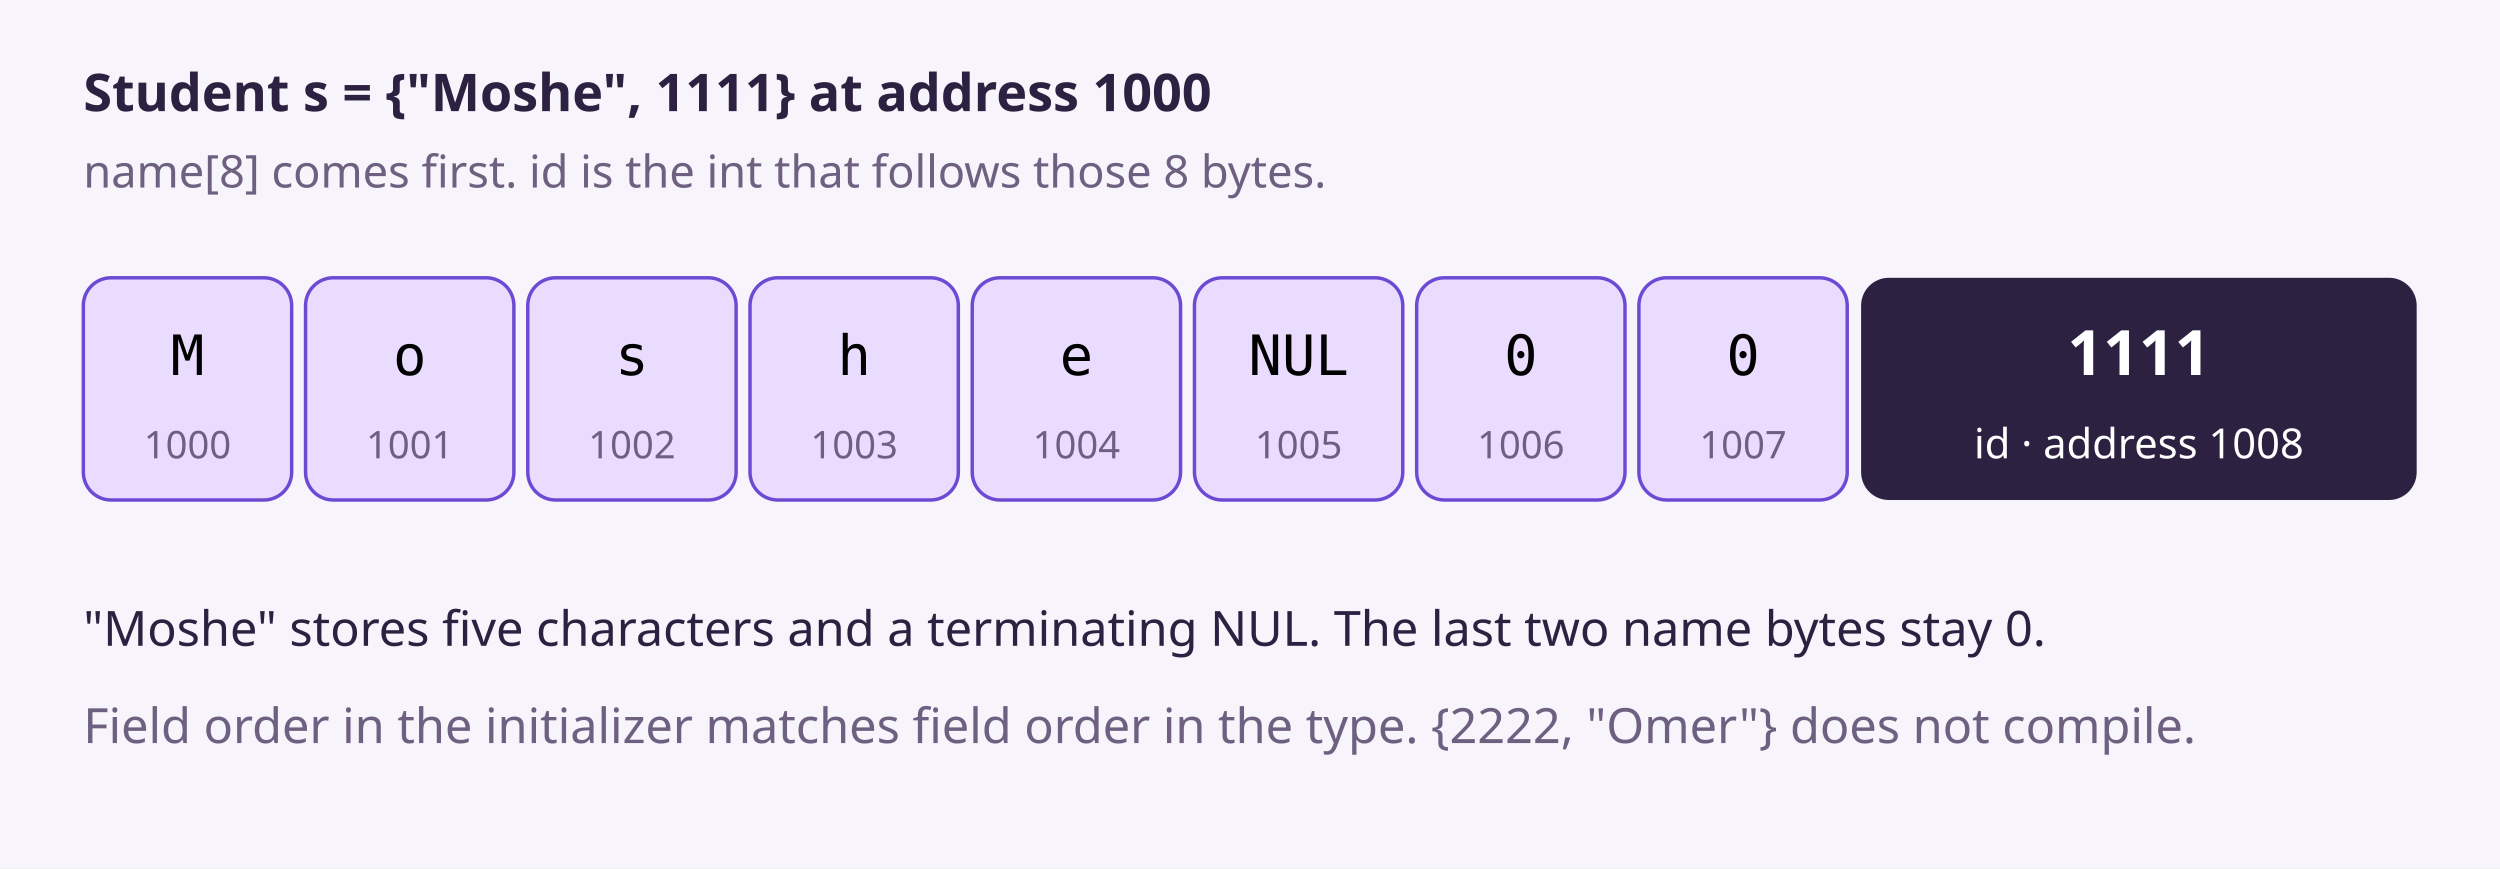
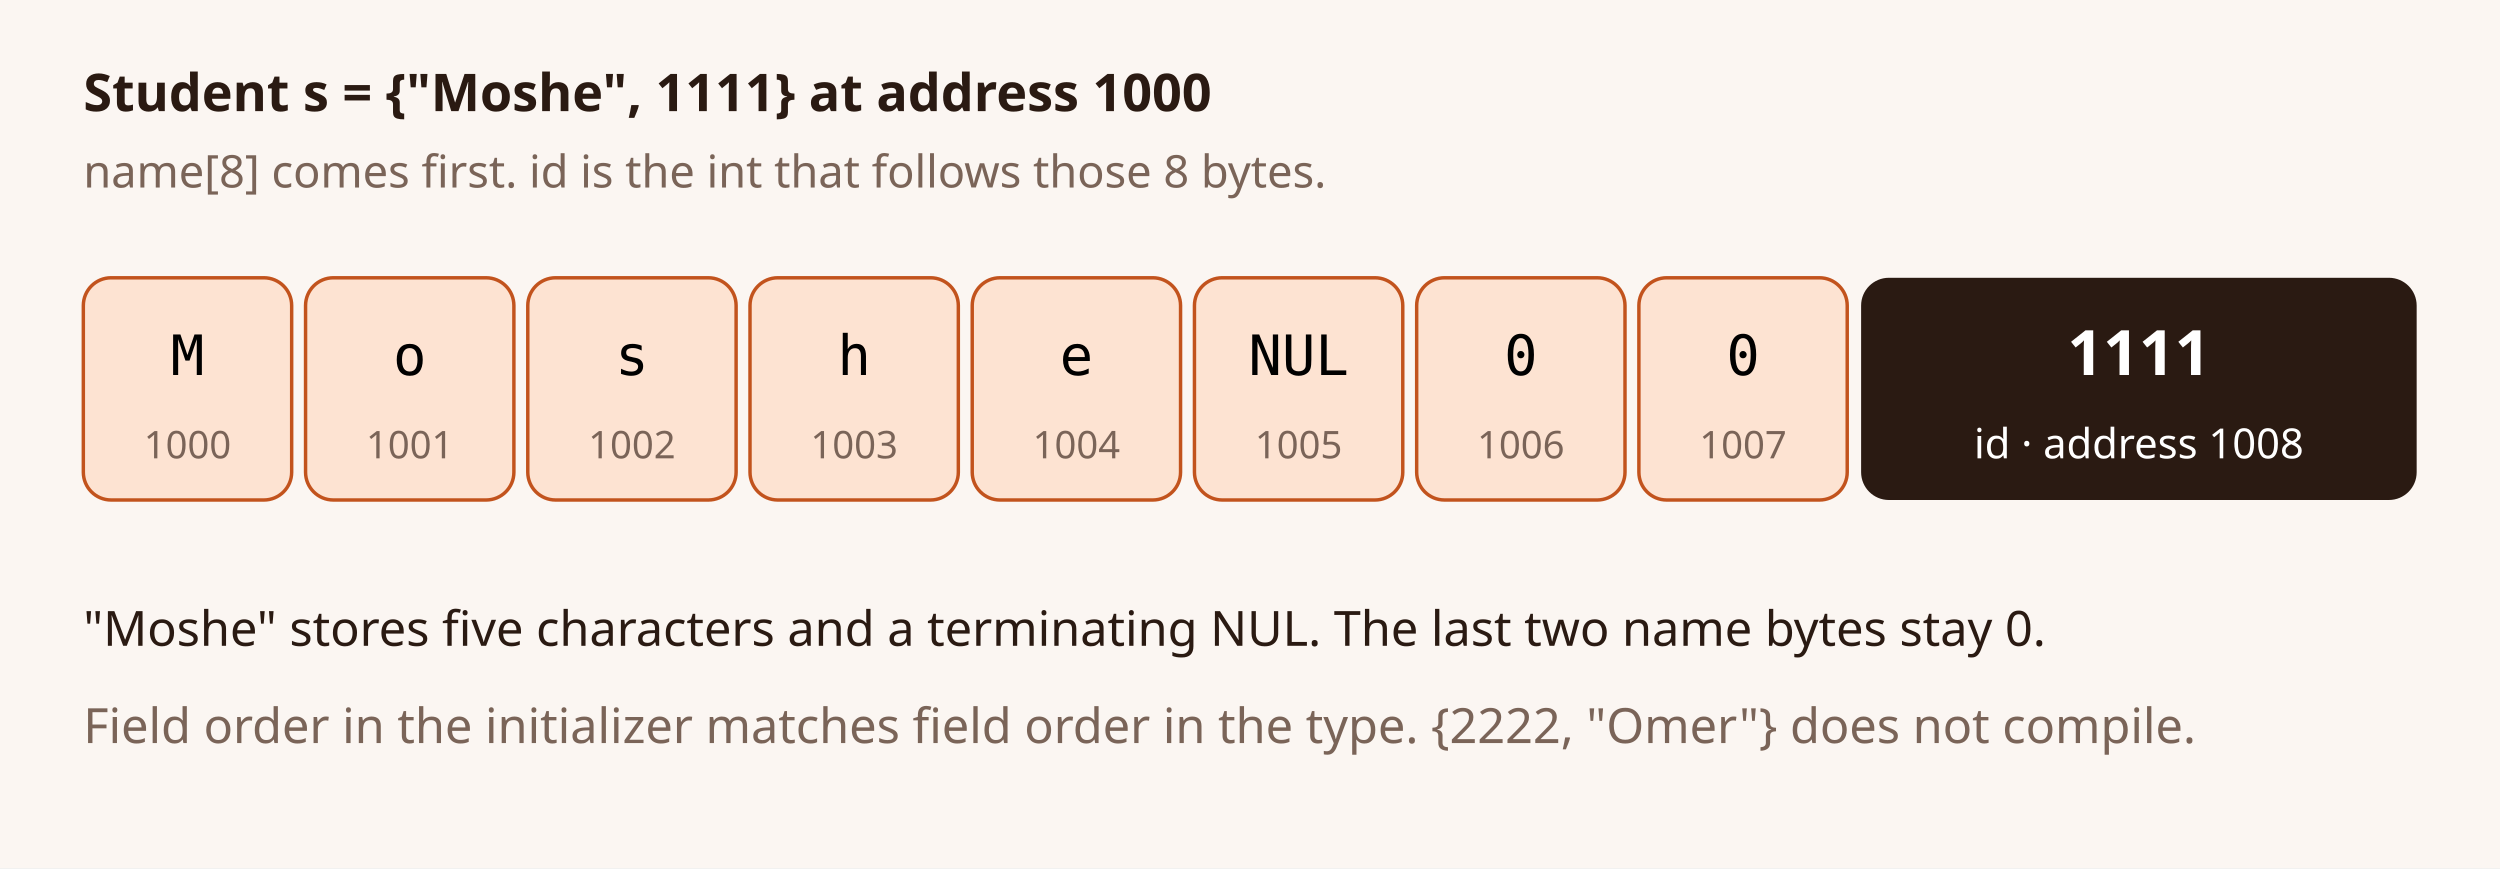
<svg xmlns="http://www.w3.org/2000/svg" viewBox="0 0 720 250" role="img">
  <style>
-   .t { font-family: Heebo, system-ui, sans-serif; fill: #2c2140; }
-   .m { font-family: Heebo, system-ui, sans-serif; fill: #6d6080; }
+   .t { font-family: Heebo, system-ui, sans-serif; fill: #2a1a12; }
+   .m { font-family: Heebo, system-ui, sans-serif; fill: #7a6458; }
  .w { font-family: Heebo, system-ui, sans-serif; fill: #ffffff; }
  .mono { font-family: "Source Code Pro", ui-monospace, monospace; }
  .step { opacity: 1; }
  @media (prefers-reduced-motion: no-preference) {
    .step { animation: appear 0.45s ease both; }
  }
  @keyframes appear { from { opacity: 0; } to { opacity: 1; } }
  @media (prefers-reduced-motion: reduce) {
    .step { animation: none !important; opacity: 1 !important; }
  }
</style>
-   <rect width="720" height="250" fill="#f7f4fb" />
+   <rect width="720" height="250" fill="#fbf6f2" />
  <text x="24" y="32" class="t" font-size="15" font-weight="700">Student s = {"Moshe", 1111} at address 1000</text>
  <text x="24" y="54" class="m" font-size="13">name[8] comes first. id is the int that follows those 8 bytes.</text>
  <g class="step" style="animation-delay:0.08s">
-     <rect x="24" y="80" width="60" height="64" rx="8" fill="#eadcff" stroke="#6d4ad4" />
+     <rect x="24" y="80" width="60" height="64" rx="8" fill="#fde3d2" stroke="#c2531d" />
    <text x="54" y="108" text-anchor="middle" class="mono" font-size="16">M</text>
    <text x="54" y="132" text-anchor="middle" class="m" font-size="11">1000</text>
-     <rect x="88" y="80" width="60" height="64" rx="8" fill="#eadcff" stroke="#6d4ad4" />
+     <rect x="88" y="80" width="60" height="64" rx="8" fill="#fde3d2" stroke="#c2531d" />
    <text x="118" y="108" text-anchor="middle" class="mono" font-size="16">o</text>
    <text x="118" y="132" text-anchor="middle" class="m" font-size="11">1001</text>
-     <rect x="152" y="80" width="60" height="64" rx="8" fill="#eadcff" stroke="#6d4ad4" />
+     <rect x="152" y="80" width="60" height="64" rx="8" fill="#fde3d2" stroke="#c2531d" />
    <text x="182" y="108" text-anchor="middle" class="mono" font-size="16">s</text>
    <text x="182" y="132" text-anchor="middle" class="m" font-size="11">1002</text>
-     <rect x="216" y="80" width="60" height="64" rx="8" fill="#eadcff" stroke="#6d4ad4" />
+     <rect x="216" y="80" width="60" height="64" rx="8" fill="#fde3d2" stroke="#c2531d" />
    <text x="246" y="108" text-anchor="middle" class="mono" font-size="16">h</text>
    <text x="246" y="132" text-anchor="middle" class="m" font-size="11">1003</text>
-     <rect x="280" y="80" width="60" height="64" rx="8" fill="#eadcff" stroke="#6d4ad4" />
+     <rect x="280" y="80" width="60" height="64" rx="8" fill="#fde3d2" stroke="#c2531d" />
    <text x="310" y="108" text-anchor="middle" class="mono" font-size="16">e</text>
    <text x="310" y="132" text-anchor="middle" class="m" font-size="11">1004</text>
-     <rect x="344" y="80" width="60" height="64" rx="8" fill="#eadcff" stroke="#6d4ad4" />
+     <rect x="344" y="80" width="60" height="64" rx="8" fill="#fde3d2" stroke="#c2531d" />
    <text x="374" y="108" text-anchor="middle" class="mono" font-size="16">NUL</text>
    <text x="374" y="132" text-anchor="middle" class="m" font-size="11">1005</text>
-     <rect x="408" y="80" width="60" height="64" rx="8" fill="#eadcff" stroke="#6d4ad4" />
+     <rect x="408" y="80" width="60" height="64" rx="8" fill="#fde3d2" stroke="#c2531d" />
    <text x="438" y="108" text-anchor="middle" class="mono" font-size="16">0</text>
    <text x="438" y="132" text-anchor="middle" class="m" font-size="11">1006</text>
-     <rect x="472" y="80" width="60" height="64" rx="8" fill="#eadcff" stroke="#6d4ad4" />
+     <rect x="472" y="80" width="60" height="64" rx="8" fill="#fde3d2" stroke="#c2531d" />
    <text x="502" y="108" text-anchor="middle" class="mono" font-size="16">0</text>
    <text x="502" y="132" text-anchor="middle" class="m" font-size="11">1007</text>
  </g>
  <g class="step" style="animation-delay:0.20s">
-     <rect x="536" y="80" width="160" height="64" rx="8" fill="#2c2140" />
+     <rect x="536" y="80" width="160" height="64" rx="8" fill="#2a1a12" />
    <text x="616" y="108" text-anchor="middle" class="w" font-size="18" font-weight="700">1111</text>
    <text x="616" y="132" text-anchor="middle" class="w" font-size="12">id · address 1008</text>
  </g>
  <text x="24" y="186" class="t" font-size="14">"Moshe" stores five characters and a terminating NUL. The last two name bytes stay 0.</text>
  <text x="24" y="214" class="m" font-size="14">Field order in the initializer matches field order in the type. {2222, "Omer"} does not compile.</text>
</svg>
